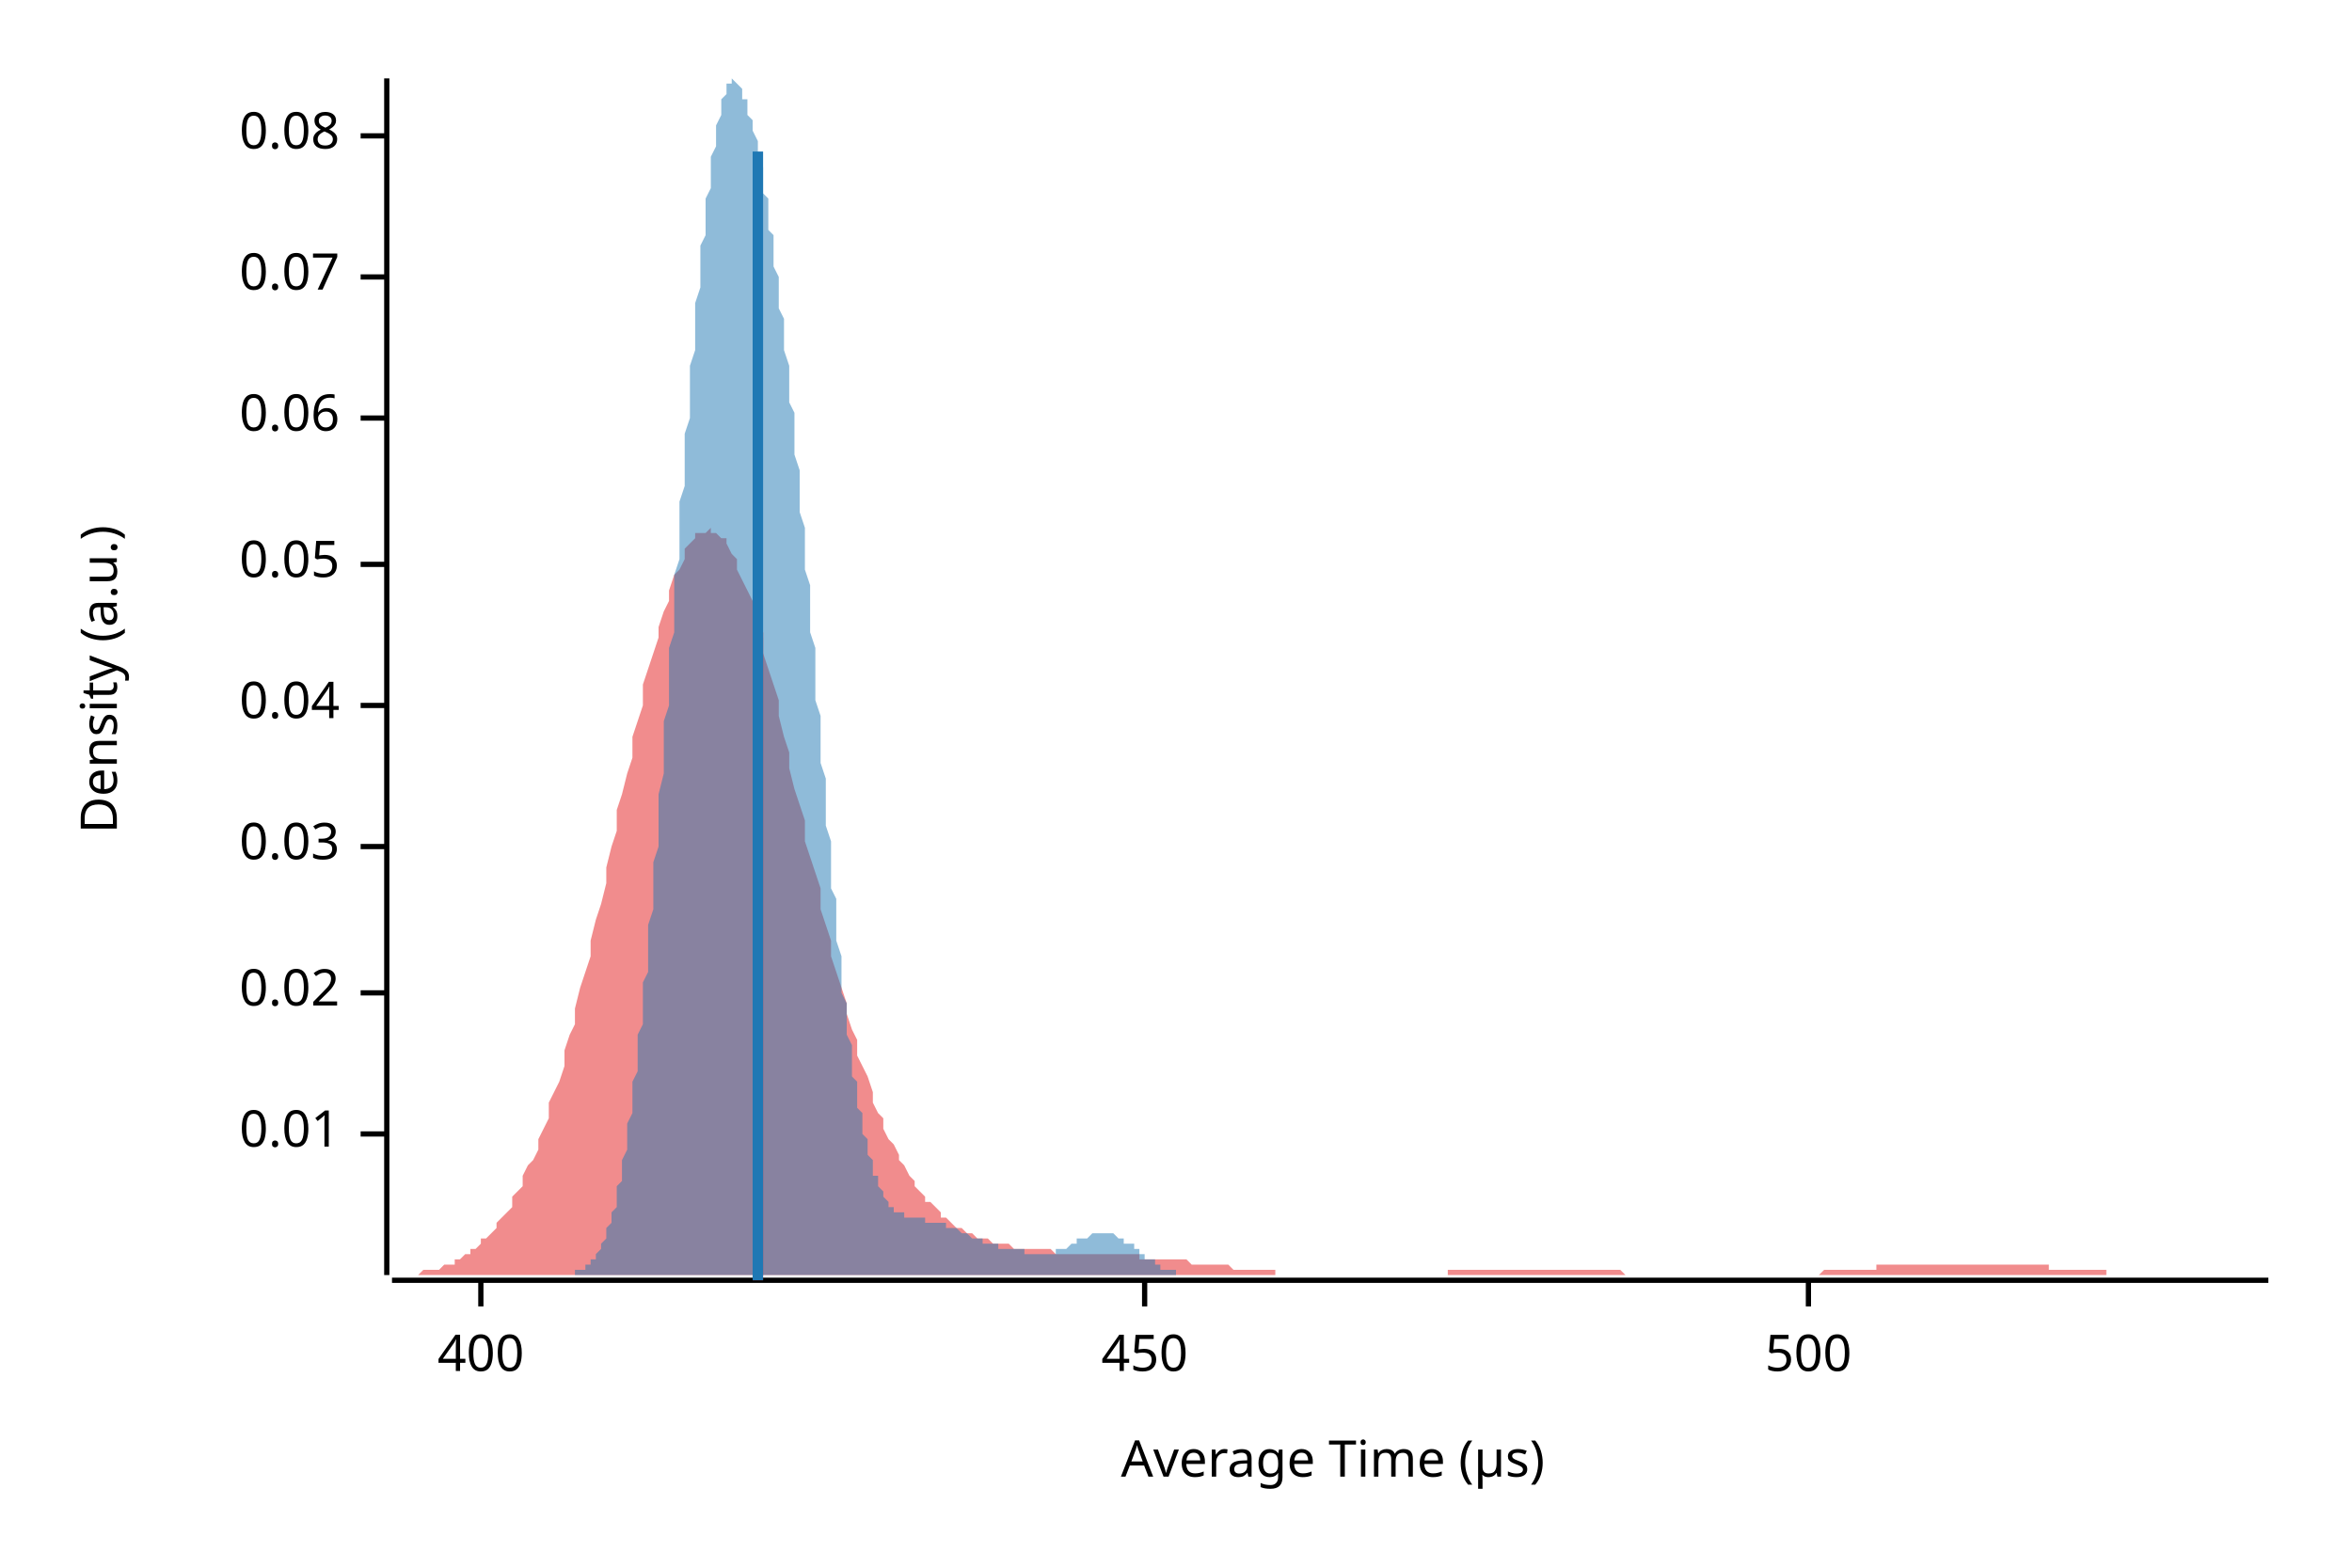
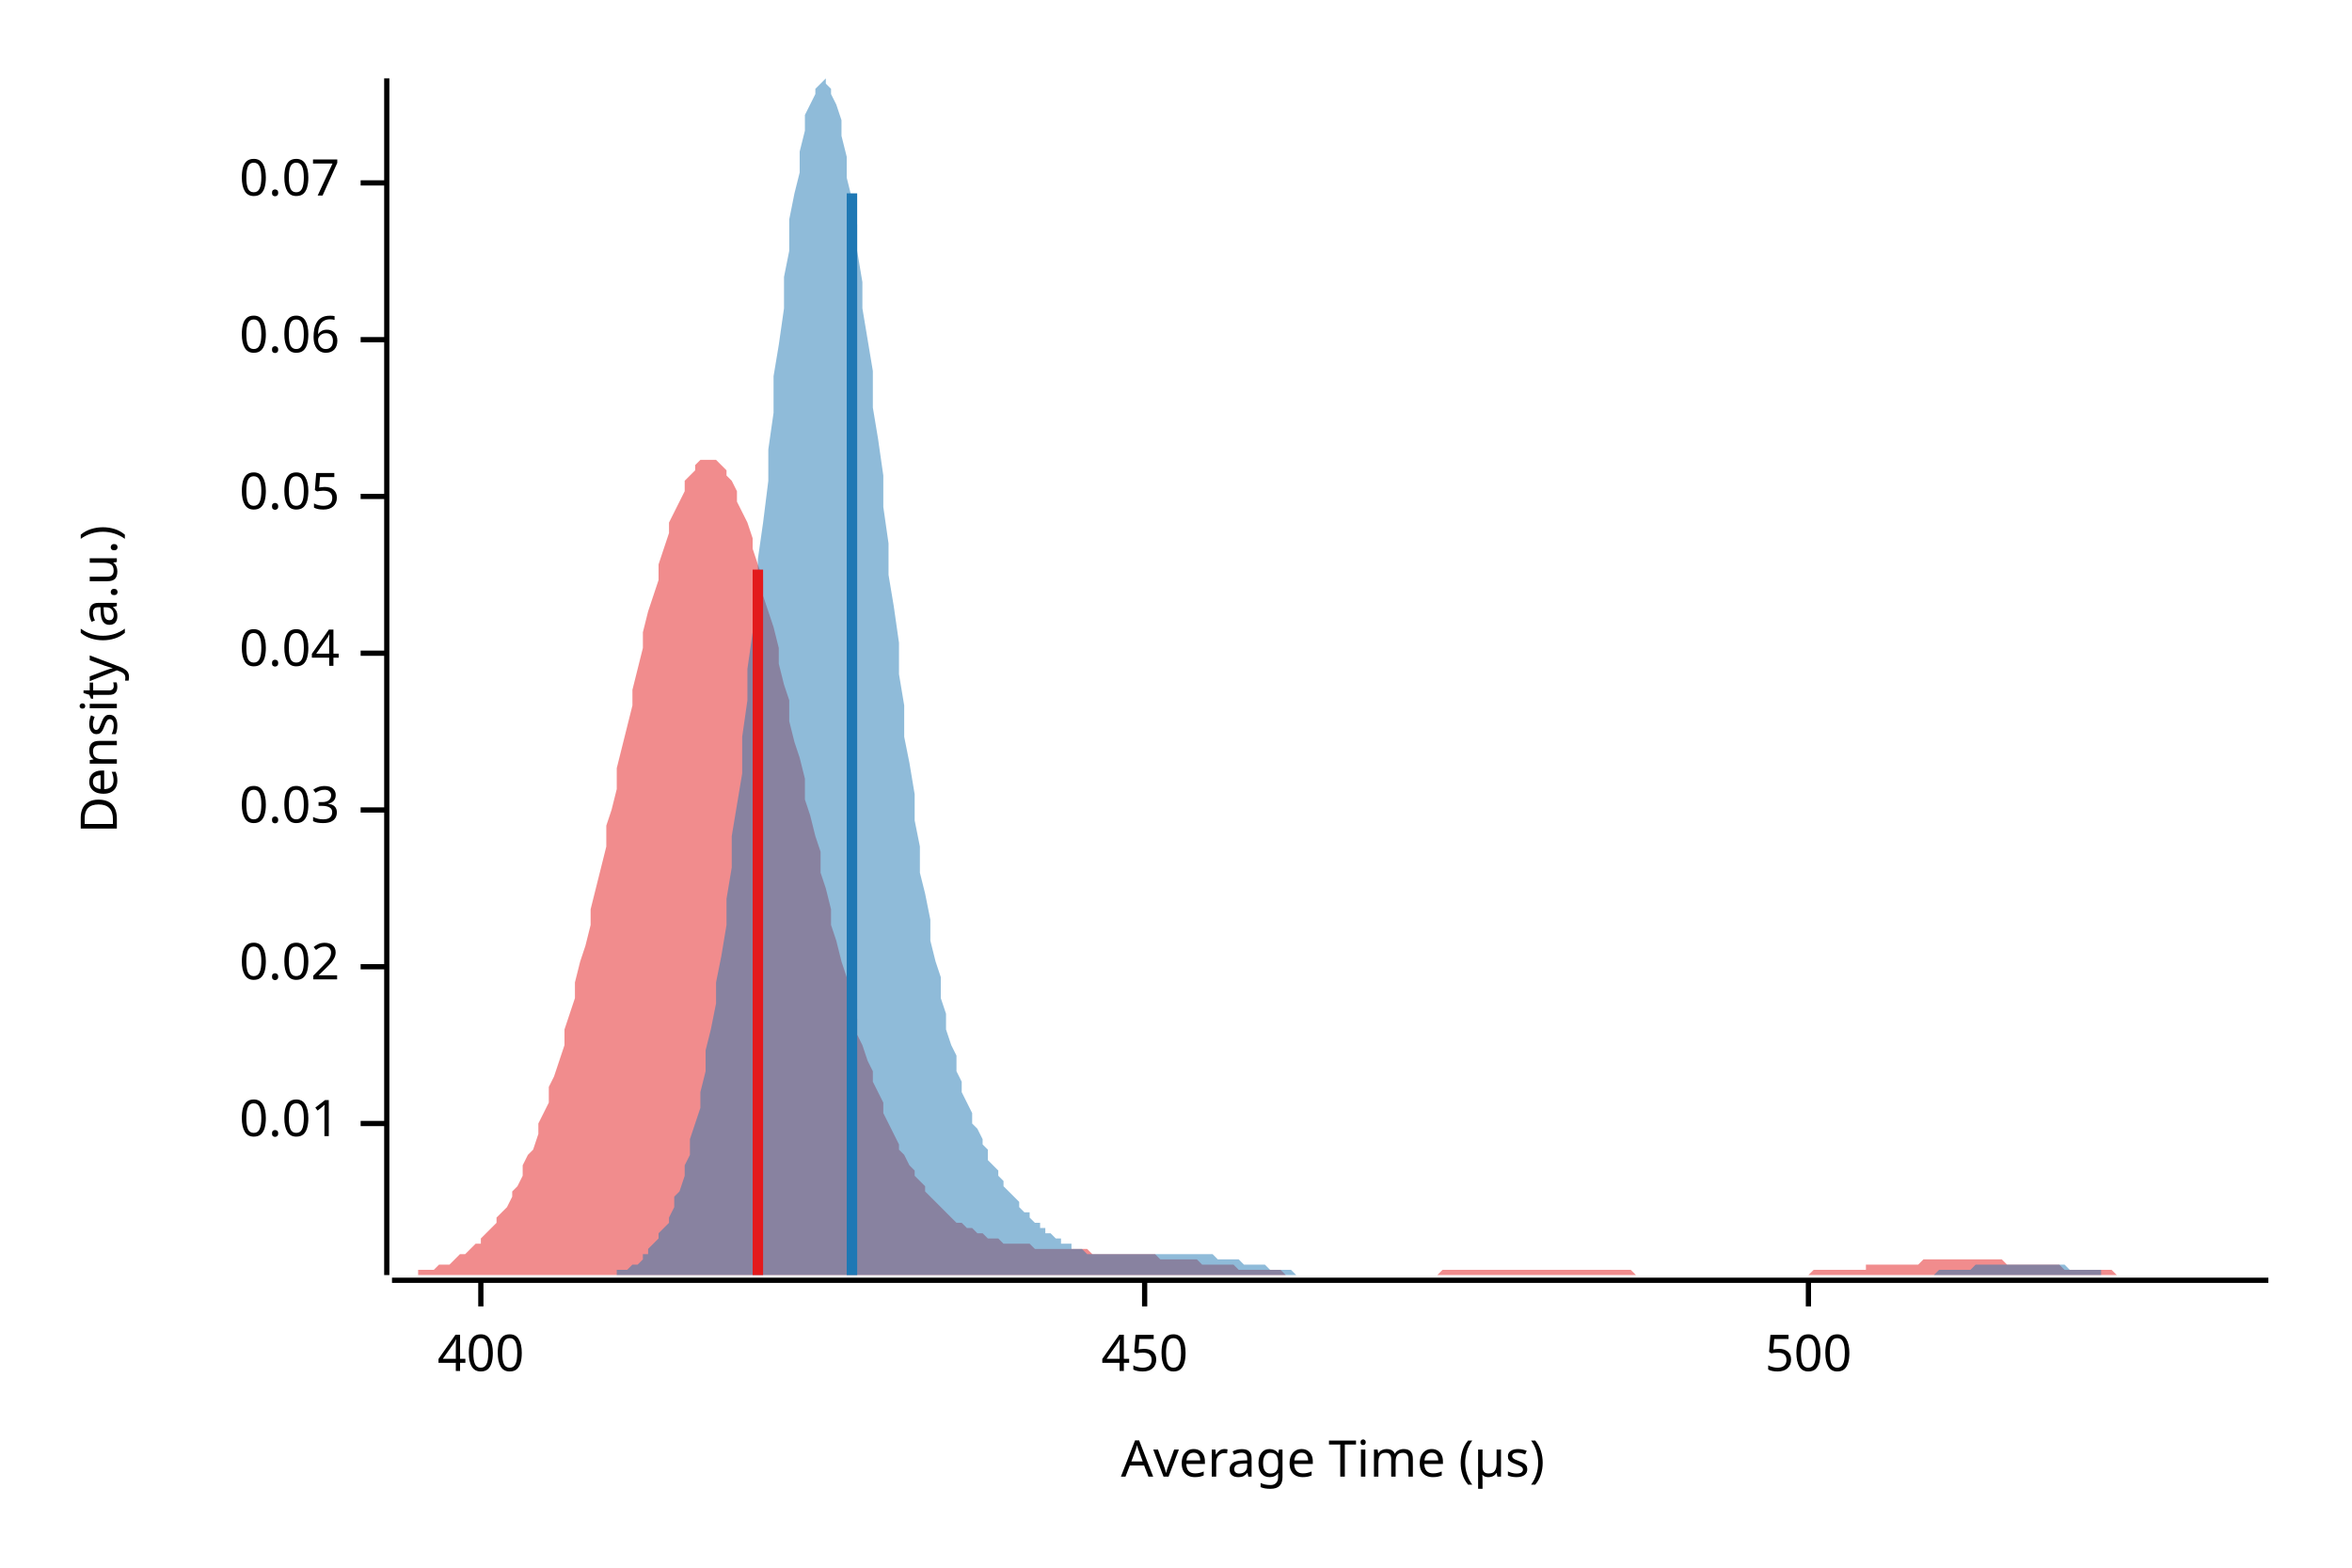
<svg xmlns="http://www.w3.org/2000/svg" width="450" height="300" viewBox="0 0 450 300">
  <text x="15" y="130" dy="0.76em" text-anchor="middle" font-family="sans-serif" font-size="9.677" opacity="1" fill="#000000" transform="rotate(270, 15, 130)">
Density (a.u.)
</text>
  <text x="255" y="285" dy="-0.5ex" text-anchor="middle" font-family="sans-serif" font-size="9.677" opacity="1" fill="#000000">
Average Time (µs)
</text>
  <polyline fill="none" opacity="1" stroke="#000000" stroke-width="1" points="74,15 74,244 " />
-   <text x="65" y="217" dy="0.5ex" text-anchor="end" font-family="sans-serif" font-size="9.677" opacity="1" fill="#000000">
+   <text x="65" y="215" dy="0.5ex" text-anchor="end" font-family="sans-serif" font-size="9.677" opacity="1" fill="#000000">
0.01
</text>
-   <polyline fill="none" opacity="1" stroke="#000000" stroke-width="1" points="69,217 74,217 " />
-   <text x="65" y="190" dy="0.5ex" text-anchor="end" font-family="sans-serif" font-size="9.677" opacity="1" fill="#000000">
+   <polyline fill="none" opacity="1" stroke="#000000" stroke-width="1" points="69,215 74,215 " />
+   <text x="65" y="185" dy="0.5ex" text-anchor="end" font-family="sans-serif" font-size="9.677" opacity="1" fill="#000000">
0.02
</text>
-   <polyline fill="none" opacity="1" stroke="#000000" stroke-width="1" points="69,190 74,190 " />
-   <text x="65" y="162" dy="0.5ex" text-anchor="end" font-family="sans-serif" font-size="9.677" opacity="1" fill="#000000">
+   <polyline fill="none" opacity="1" stroke="#000000" stroke-width="1" points="69,185 74,185 " />
+   <text x="65" y="155" dy="0.5ex" text-anchor="end" font-family="sans-serif" font-size="9.677" opacity="1" fill="#000000">
0.03
</text>
-   <polyline fill="none" opacity="1" stroke="#000000" stroke-width="1" points="69,162 74,162 " />
-   <text x="65" y="135" dy="0.5ex" text-anchor="end" font-family="sans-serif" font-size="9.677" opacity="1" fill="#000000">
+   <polyline fill="none" opacity="1" stroke="#000000" stroke-width="1" points="69,155 74,155 " />
+   <text x="65" y="125" dy="0.5ex" text-anchor="end" font-family="sans-serif" font-size="9.677" opacity="1" fill="#000000">
0.04
</text>
-   <polyline fill="none" opacity="1" stroke="#000000" stroke-width="1" points="69,135 74,135 " />
-   <text x="65" y="108" dy="0.5ex" text-anchor="end" font-family="sans-serif" font-size="9.677" opacity="1" fill="#000000">
+   <polyline fill="none" opacity="1" stroke="#000000" stroke-width="1" points="69,125 74,125 " />
+   <text x="65" y="95" dy="0.5ex" text-anchor="end" font-family="sans-serif" font-size="9.677" opacity="1" fill="#000000">
0.05
</text>
-   <polyline fill="none" opacity="1" stroke="#000000" stroke-width="1" points="69,108 74,108 " />
-   <text x="65" y="80" dy="0.5ex" text-anchor="end" font-family="sans-serif" font-size="9.677" opacity="1" fill="#000000">
+   <polyline fill="none" opacity="1" stroke="#000000" stroke-width="1" points="69,95 74,95 " />
+   <text x="65" y="65" dy="0.5ex" text-anchor="end" font-family="sans-serif" font-size="9.677" opacity="1" fill="#000000">
0.06
</text>
-   <polyline fill="none" opacity="1" stroke="#000000" stroke-width="1" points="69,80 74,80 " />
-   <text x="65" y="53" dy="0.5ex" text-anchor="end" font-family="sans-serif" font-size="9.677" opacity="1" fill="#000000">
+   <polyline fill="none" opacity="1" stroke="#000000" stroke-width="1" points="69,65 74,65 " />
+   <text x="65" y="35" dy="0.5ex" text-anchor="end" font-family="sans-serif" font-size="9.677" opacity="1" fill="#000000">
0.07
</text>
-   <polyline fill="none" opacity="1" stroke="#000000" stroke-width="1" points="69,53 74,53 " />
-   <text x="65" y="26" dy="0.5ex" text-anchor="end" font-family="sans-serif" font-size="9.677" opacity="1" fill="#000000">
- 0.08
- </text>
-   <polyline fill="none" opacity="1" stroke="#000000" stroke-width="1" points="69,26 74,26 " />
+   <polyline fill="none" opacity="1" stroke="#000000" stroke-width="1" points="69,35 74,35 " />
  <polyline fill="none" opacity="1" stroke="#000000" stroke-width="1" points="75,245 434,245 " />
  <text x="92" y="255" dy="0.76em" text-anchor="middle" font-family="sans-serif" font-size="9.677" opacity="1" fill="#000000">
400
</text>
  <polyline fill="none" opacity="1" stroke="#000000" stroke-width="1" points="92,245 92,250 " />
  <text x="219" y="255" dy="0.76em" text-anchor="middle" font-family="sans-serif" font-size="9.677" opacity="1" fill="#000000">
450
</text>
  <polyline fill="none" opacity="1" stroke="#000000" stroke-width="1" points="219,245 219,250 " />
  <text x="346" y="255" dy="0.76em" text-anchor="middle" font-family="sans-serif" font-size="9.677" opacity="1" fill="#000000">
500
</text>
  <polyline fill="none" opacity="1" stroke="#000000" stroke-width="1" points="346,245 346,250 " />
-   <polygon opacity="0.5" fill="#E31A1C" points="75,244 75,244 76,244 77,244 77,244 78,244 79,244 80,244 80,244 81,243 82,243 82,243 83,243 84,243 85,242 85,242 86,242 87,242 87,241 88,241 89,240 90,240 90,239 91,239 92,238 92,237 93,237 94,236 95,235 95,234 96,233 97,232 98,231 98,229 99,228 100,227 100,225 101,223 102,222 103,220 103,218 104,216 105,214 105,211 106,209 107,207 108,204 108,201 109,198 110,196 110,193 111,189 112,186 113,183 113,180 114,176 115,173 116,169 116,166 117,162 118,159 118,155 119,152 120,148 121,145 121,141 122,138 123,135 123,131 124,128 125,125 126,122 126,120 127,117 128,115 128,113 129,110 130,109 131,107 131,105 132,104 133,103 133,102 134,102 135,102 136,101 136,102 137,102 138,103 139,103 139,104 140,106 141,107 141,109 142,111 143,113 144,115 144,117 145,120 146,122 146,125 147,128 148,131 149,134 149,137 150,141 151,144 151,147 152,151 153,154 154,157 154,161 155,164 156,167 157,170 157,174 158,177 159,180 159,183 160,186 161,189 162,192 162,194 163,197 164,199 164,202 165,204 166,206 167,209 167,211 168,213 169,214 169,216 170,218 171,219 172,221 172,222 173,223 174,225 175,226 175,227 176,228 177,229 177,230 178,230 179,231 180,232 180,233 181,233 182,234 182,234 183,235 184,235 185,236 185,236 186,236 187,237 187,237 188,237 189,237 190,238 190,238 191,238 192,238 192,238 193,238 194,239 195,239 195,239 196,239 197,239 198,239 198,239 199,239 200,239 200,239 201,239 202,240 203,240 203,240 204,240 205,240 205,240 206,240 207,240 208,240 208,240 209,240 210,240 210,240 211,240 212,240 213,240 213,240 214,240 215,240 216,240 216,240 217,240 218,240 218,241 219,241 220,241 221,241 221,241 222,241 223,241 223,241 224,241 225,241 226,241 226,241 227,241 228,242 228,242 229,242 230,242 231,242 231,242 232,242 233,242 233,242 234,242 235,242 236,243 236,243 237,243 238,243 239,243 239,243 240,243 241,243 241,243 242,243 243,243 244,243 244,244 245,244 246,244 246,244 247,244 248,244 249,244 249,244 250,244 251,244 251,244 252,244 253,244 254,244 254,244 255,244 256,244 257,244 257,244 258,244 259,244 259,244 260,244 261,244 262,244 262,244 263,244 264,244 264,244 265,244 266,244 267,244 267,244 268,244 269,244 269,244 270,244 271,244 272,244 272,244 273,244 274,244 275,244 275,244 276,244 277,244 277,243 278,243 279,243 280,243 280,243 281,243 282,243 282,243 283,243 284,243 285,243 285,243 286,243 287,243 287,243 288,243 289,243 290,243 290,243 291,243 292,243 292,243 293,243 294,243 295,243 295,243 296,243 297,243 298,243 298,243 299,243 300,243 300,243 301,243 302,243 303,243 303,243 304,243 305,243 305,243 306,243 307,243 308,243 308,243 309,243 310,243 310,243 311,244 312,244 313,244 313,244 314,244 315,244 316,244 316,244 317,244 318,244 318,244 319,244 320,244 321,244 321,244 322,244 323,244 323,244 324,244 325,244 326,244 326,244 327,244 328,244 328,244 329,244 330,244 331,244 331,244 332,244 333,244 333,244 334,244 335,244 336,244 336,244 337,244 338,244 339,244 339,244 340,244 341,244 341,244 342,244 343,244 344,244 344,244 345,244 346,244 346,244 347,244 348,244 349,243 349,243 350,243 351,243 351,243 352,243 353,243 354,243 354,243 355,243 356,243 357,243 357,243 358,243 359,243 359,242 360,242 361,242 362,242 362,242 363,242 364,242 364,242 365,242 366,242 367,242 367,242 368,242 369,242 369,242 370,242 371,242 372,242 372,242 373,242 374,242 375,242 375,242 376,242 377,242 377,242 378,242 379,242 380,242 380,242 381,242 382,242 382,242 383,242 384,242 385,242 385,242 386,242 387,242 387,242 388,242 389,242 390,242 390,242 391,242 392,242 392,243 393,243 394,243 395,243 395,243 396,243 397,243 398,243 398,243 399,243 400,243 400,243 401,243 402,243 403,243 403,244 404,244 405,244 405,244 406,244 407,244 408,244 408,244 409,244 410,244 410,244 411,244 412,244 413,244 413,244 414,244 415,244 416,244 416,244 417,244 418,244 418,244 419,244 420,244 421,244 421,244 422,244 423,244 423,244 424,244 425,244 426,244 426,244 427,244 428,244 428,244 429,244 430,244 431,244 431,244 432,244 433,244 434,244 434,244 75,244 " />
-   <polygon opacity="0.5" fill="#1F78B4" points="106,244 106,244 107,244 107,244 107,244 107,244 108,244 108,244 108,244 108,244 109,244 109,244 109,244 109,244 110,244 110,244 110,244 110,243 111,243 111,243 111,243 112,243 112,243 112,243 112,242 113,242 113,242 113,242 113,241 114,241 114,241 114,240 114,240 115,239 115,239 115,238 115,238 116,237 116,236 116,236 116,235 117,234 117,233 117,233 117,232 118,231 118,230 118,228 118,227 119,226 119,225 119,223 119,222 120,220 120,219 120,217 120,215 121,213 121,211 121,209 121,207 122,205 122,203 122,201 122,198 123,196 123,193 123,191 123,188 124,186 124,183 124,180 124,177 125,174 125,171 125,168 125,165 126,162 126,158 126,155 126,152 127,148 127,145 127,142 127,138 128,135 128,131 128,128 128,124 129,121 129,117 129,114 129,110 130,107 130,103 130,100 130,96 131,93 131,89 131,86 131,83 132,80 132,76 132,73 132,70 133,67 133,64 133,61 133,58 134,55 134,53 134,50 134,47 135,45 135,42 135,40 135,38 136,36 136,34 136,32 136,30 137,28 137,27 137,25 137,24 138,22 138,21 138,20 138,19 139,18 139,18 139,17 139,16 140,16 140,16 140,16 140,15 141,16 141,16 141,16 141,16 142,17 142,17 142,18 142,19 143,19 143,20 143,21 143,22 144,23 144,24 144,25 145,27 145,28 145,29 145,31 146,32 146,34 146,35 146,37 147,38 147,40 147,42 147,44 148,45 148,47 148,49 148,51 149,53 149,55 149,57 149,59 150,61 150,63 150,65 150,67 151,70 151,72 151,74 151,77 152,79 152,82 152,84 152,87 153,90 153,92 153,95 153,98 154,101 154,103 154,106 154,109 155,112 155,115 155,118 155,121 156,124 156,128 156,131 156,134 157,137 157,140 157,143 157,146 158,149 158,152 158,155 158,158 159,161 159,164 159,167 159,170 160,172 160,175 160,178 160,180 161,183 161,185 161,188 161,190 162,192 162,194 162,196 162,198 163,200 163,202 163,204 163,206 164,207 164,209 164,211 164,212 165,213 165,215 165,216 165,217 166,218 166,219 166,220 166,221 167,222 167,223 167,224 167,225 168,225 168,226 168,227 168,227 169,228 169,228 169,229 169,229 170,230 170,230 170,230 170,231 171,231 171,231 171,231 171,232 172,232 172,232 172,232 172,232 173,232 173,233 173,233 173,233 174,233 174,233 174,233 174,233 175,233 175,233 175,233 175,233 176,233 176,233 176,233 176,233 177,233 177,233 177,234 178,234 178,234 178,234 178,234 179,234 179,234 179,234 179,234 180,234 180,234 180,234 180,234 181,234 181,234 181,234 181,235 182,235 182,235 182,235 182,235 183,235 183,235 183,235 183,235 184,236 184,236 184,236 184,236 185,236 185,236 185,236 185,236 186,237 186,237 186,237 186,237 187,237 187,237 187,237 187,237 188,237 188,238 188,238 188,238 189,238 189,238 189,238 189,238 190,238 190,238 190,238 190,238 191,238 191,238 191,238 191,239 192,239 192,239 192,239 192,239 193,239 193,239 193,239 193,239 194,239 194,239 194,239 194,239 195,239 195,239 195,239 195,239 196,239 196,240 196,240 196,240 197,240 197,240 197,240 197,240 198,240 198,240 198,240 198,240 199,240 199,240 199,240 199,240 200,240 200,240 200,240 200,240 201,240 201,240 201,240 201,240 202,240 202,240 202,240 202,239 203,239 203,239 203,239 203,239 204,239 204,239 204,239 204,239 205,238 205,238 205,238 205,238 206,238 206,238 206,238 206,237 207,237 207,237 207,237 207,237 208,237 208,237 208,237 208,237 209,236 209,236 209,236 209,236 210,236 210,236 210,236 210,236 211,236 211,236 211,236 212,236 212,236 212,236 212,236 213,236 213,236 213,236 213,236 214,237 214,237 214,237 214,237 215,237 215,237 215,237 215,238 216,238 216,238 216,238 216,238 217,238 217,239 217,239 217,239 218,239 218,239 218,240 218,240 219,240 219,240 219,240 219,241 220,241 220,241 220,241 220,241 221,241 221,242 221,242 221,242 222,242 222,242 222,242 222,243 223,243 223,243 223,243 223,243 224,243 224,243 224,243 224,243 225,243 225,244 225,244 225,244 226,244 226,244 226,244 226,244 227,244 227,244 227,244 227,244 228,244 228,244 228,244 228,244 229,244 229,244 229,244 229,244 230,244 230,244 230,244 230,244 231,244 231,244 231,244 231,244 232,244 232,244 232,244 106,244 " />
-   <polyline fill="none" opacity="1" stroke="#E31A1C" stroke-width="2" points="145,245 145,121 " />
-   <polyline fill="none" opacity="1" stroke="#1F78B4" stroke-width="2" points="145,245 145,29 " />
+   <polygon opacity="0.5" fill="#E31A1C" points="75,244 75,244 76,244 77,244 77,244 78,244 79,244 80,244 80,243 81,243 82,243 82,243 83,243 84,242 85,242 85,242 86,242 87,241 87,241 88,240 89,240 90,239 90,239 91,238 92,238 92,237 93,236 94,235 95,234 95,233 96,232 97,231 98,229 98,228 99,227 100,225 100,223 101,221 102,220 103,217 103,215 104,213 105,211 105,208 106,206 107,203 108,200 108,197 109,194 110,191 110,188 111,184 112,181 113,177 113,174 114,170 115,166 116,162 116,158 117,155 118,151 118,147 119,143 120,139 121,135 121,132 122,128 123,124 123,121 124,117 125,114 126,111 126,108 127,105 128,102 128,100 129,98 130,96 131,94 131,92 132,91 133,90 133,89 134,88 135,88 136,88 136,88 137,88 138,89 139,90 139,91 140,92 141,94 141,96 142,98 143,100 144,103 144,105 145,108 146,111 146,114 147,117 148,120 149,124 149,127 150,131 151,134 151,138 152,142 153,145 154,149 154,153 155,156 156,160 157,163 157,167 158,170 159,174 159,177 160,180 161,184 162,187 162,190 163,192 164,195 164,198 165,200 166,203 167,205 167,207 168,209 169,211 169,213 170,215 171,217 172,219 172,220 173,221 174,223 175,224 175,225 176,226 177,227 177,228 178,229 179,230 180,231 180,231 181,232 182,233 182,233 183,234 184,234 185,235 185,235 186,235 187,236 187,236 188,236 189,237 190,237 190,237 191,237 192,238 192,238 193,238 194,238 195,238 195,238 196,238 197,238 198,239 198,239 199,239 200,239 200,239 201,239 202,239 203,239 203,239 204,239 205,239 205,239 206,239 207,239 208,239 208,239 209,240 210,240 210,240 211,240 212,240 213,240 213,240 214,240 215,240 216,240 216,240 217,240 218,240 218,240 219,240 220,240 221,240 221,240 222,241 223,241 223,241 224,241 225,241 226,241 226,241 227,241 228,241 228,241 229,241 230,242 231,242 231,242 232,242 233,242 233,242 234,242 235,242 236,242 236,242 237,243 238,243 239,243 239,243 240,243 241,243 241,243 242,243 243,243 244,243 244,243 245,243 246,244 246,244 247,244 248,244 249,244 249,244 250,244 251,244 251,244 252,244 253,244 254,244 254,244 255,244 256,244 257,244 257,244 258,244 259,244 259,244 260,244 261,244 262,244 262,244 263,244 264,244 264,244 265,244 266,244 267,244 267,244 268,244 269,244 269,244 270,244 271,244 272,244 272,244 273,244 274,244 275,244 275,244 276,243 277,243 277,243 278,243 279,243 280,243 280,243 281,243 282,243 282,243 283,243 284,243 285,243 285,243 286,243 287,243 287,243 288,243 289,243 290,243 290,243 291,243 292,243 292,243 293,243 294,243 295,243 295,243 296,243 297,243 298,243 298,243 299,243 300,243 300,243 301,243 302,243 303,243 303,243 304,243 305,243 305,243 306,243 307,243 308,243 308,243 309,243 310,243 310,243 311,243 312,243 313,244 313,244 314,244 315,244 316,244 316,244 317,244 318,244 318,244 319,244 320,244 321,244 321,244 322,244 323,244 323,244 324,244 325,244 326,244 326,244 327,244 328,244 328,244 329,244 330,244 331,244 331,244 332,244 333,244 333,244 334,244 335,244 336,244 336,244 337,244 338,244 339,244 339,244 340,244 341,244 341,244 342,244 343,244 344,244 344,244 345,244 346,244 346,244 347,243 348,243 349,243 349,243 350,243 351,243 351,243 352,243 353,243 354,243 354,243 355,243 356,243 357,243 357,242 358,242 359,242 359,242 360,242 361,242 362,242 362,242 363,242 364,242 364,242 365,242 366,242 367,242 367,242 368,241 369,241 369,241 370,241 371,241 372,241 372,241 373,241 374,241 375,241 375,241 376,241 377,241 377,241 378,241 379,241 380,241 380,241 381,241 382,241 382,241 383,241 384,242 385,242 385,242 386,242 387,242 387,242 388,242 389,242 390,242 390,242 391,242 392,242 392,242 393,242 394,242 395,243 395,243 396,243 397,243 398,243 398,243 399,243 400,243 400,243 401,243 402,243 403,243 403,243 404,243 405,244 405,244 406,244 407,244 408,244 408,244 409,244 410,244 410,244 411,244 412,244 413,244 413,244 414,244 415,244 416,244 416,244 417,244 418,244 418,244 419,244 420,244 421,244 421,244 422,244 423,244 423,244 424,244 425,244 426,244 426,244 427,244 428,244 428,244 429,244 430,244 431,244 431,244 432,244 433,244 434,244 434,244 75,244 " />
+   <polygon opacity="0.5" fill="#1F78B4" points="113,244 114,244 115,244 115,244 116,244 117,244 117,244 118,244 118,243 119,243 120,243 120,243 121,242 121,242 122,242 123,241 123,240 124,240 124,239 125,238 126,237 126,236 127,235 128,234 128,233 129,231 129,229 130,228 131,225 131,223 132,221 132,218 133,215 134,212 134,209 135,205 135,201 136,197 137,192 137,188 138,183 139,177 139,172 140,166 140,160 141,154 142,148 142,141 143,134 143,128 144,121 145,114 145,107 146,100 147,92 147,86 148,79 148,72 149,66 150,59 150,53 151,48 151,42 152,37 153,33 153,29 154,25 154,22 155,20 156,18 156,17 157,16 158,15 158,16 159,17 159,18 160,20 161,23 161,26 162,30 162,34 163,38 164,43 164,48 165,54 165,59 166,65 167,71 167,78 168,84 169,91 169,97 170,104 170,110 171,116 172,123 172,129 173,135 173,141 174,146 175,152 175,157 176,162 176,167 177,171 178,176 178,180 179,184 180,187 180,191 181,194 181,197 182,200 183,202 183,205 184,207 184,209 185,211 186,213 186,215 187,216 188,218 188,219 189,220 189,222 190,223 191,224 191,225 192,226 192,227 193,228 194,229 194,229 195,230 195,231 196,232 197,232 197,233 198,234 199,234 199,235 200,235 200,236 201,236 202,237 202,237 203,237 203,238 204,238 205,238 205,239 206,239 206,239 207,239 208,240 208,240 209,240 210,240 210,240 211,240 211,240 212,240 213,240 213,240 214,240 214,240 215,240 216,240 216,240 217,240 217,240 218,240 219,240 219,240 220,240 221,240 221,240 222,240 222,240 223,240 224,240 224,240 225,240 225,240 226,240 227,240 227,240 228,240 229,240 229,240 230,240 230,240 231,240 232,240 232,240 233,241 233,241 234,241 235,241 235,241 236,241 236,241 237,241 238,242 238,242 239,242 240,242 240,242 241,242 241,242 242,242 243,243 243,243 244,243 244,243 245,243 246,243 246,243 247,243 247,243 248,244 249,244 249,244 250,244 251,244 251,244 252,244 252,244 253,244 254,244 254,244 255,244 255,244 256,244 257,244 257,244 258,244 258,244 259,244 260,244 260,244 261,244 262,244 262,244 263,244 263,244 264,244 265,244 265,244 266,244 266,244 267,244 268,244 268,244 269,244 270,244 270,244 271,244 271,244 272,244 273,244 273,244 274,244 274,244 275,244 276,244 276,244 277,244 277,244 278,244 279,244 279,244 280,244 281,244 281,244 282,244 282,244 283,244 284,244 284,244 285,244 285,244 286,244 287,244 287,244 288,244 288,244 289,244 290,244 290,244 291,244 292,244 292,244 293,244 293,244 294,244 295,244 295,244 296,244 296,244 297,244 298,244 298,244 299,244 299,244 300,244 301,244 301,244 302,244 303,244 303,244 304,244 304,244 305,244 306,244 306,244 307,244 307,244 308,244 309,244 309,244 310,244 310,244 311,244 312,244 312,244 313,244 314,244 314,244 315,244 315,244 316,244 317,244 317,244 318,244 318,244 319,244 320,244 320,244 321,244 322,244 322,244 323,244 323,244 324,244 325,244 325,244 326,244 326,244 327,244 328,244 328,244 329,244 329,244 330,244 331,244 331,244 332,244 333,244 333,244 334,244 334,244 335,244 336,244 336,244 337,244 337,244 338,244 339,244 339,244 340,244 340,244 341,244 342,244 342,244 343,244 344,244 344,244 345,244 345,244 346,244 347,244 347,244 348,244 348,244 349,244 350,244 350,244 351,244 351,244 352,244 353,244 353,244 354,244 355,244 355,244 356,244 356,244 357,244 358,244 358,244 359,244 359,244 360,244 361,244 361,244 362,244 363,244 363,244 364,244 364,244 365,244 366,244 366,244 367,244 367,244 368,244 369,244 369,244 370,244 370,244 371,243 372,243 372,243 373,243 374,243 374,243 375,243 375,243 376,243 377,243 377,243 378,242 378,242 379,242 380,242 380,242 381,242 381,242 382,242 383,242 383,242 384,242 385,242 385,242 386,242 386,242 387,242 388,242 388,242 389,242 389,242 390,242 391,242 391,242 392,242 392,242 393,242 394,242 394,242 395,242 396,243 396,243 397,243 397,243 398,243 399,243 399,243 400,243 400,243 401,243 402,243 402,244 403,244 404,244 404,244 405,244 405,244 406,244 407,244 407,244 408,244 408,244 409,244 410,244 410,244 411,244 411,244 412,244 413,244 413,244 414,244 415,244 415,244 416,244 416,244 417,244 418,244 418,244 419,244 419,244 113,244 " />
+   <polyline fill="none" opacity="1" stroke="#E31A1C" stroke-width="2" points="145,244 145,109 " />
+   <polyline fill="none" opacity="1" stroke="#1F78B4" stroke-width="2" points="163,244 163,37 " />
</svg>
